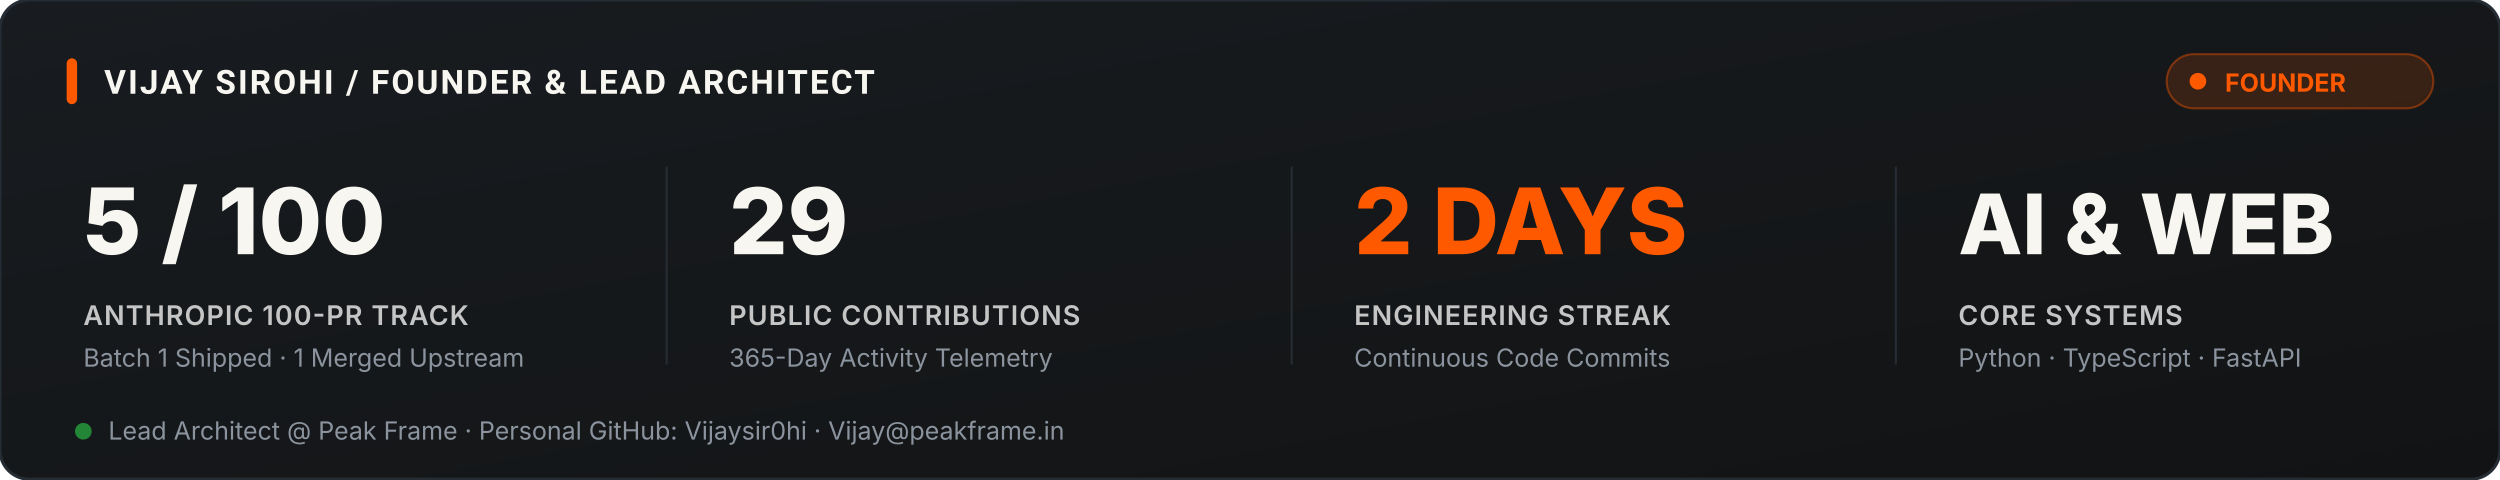
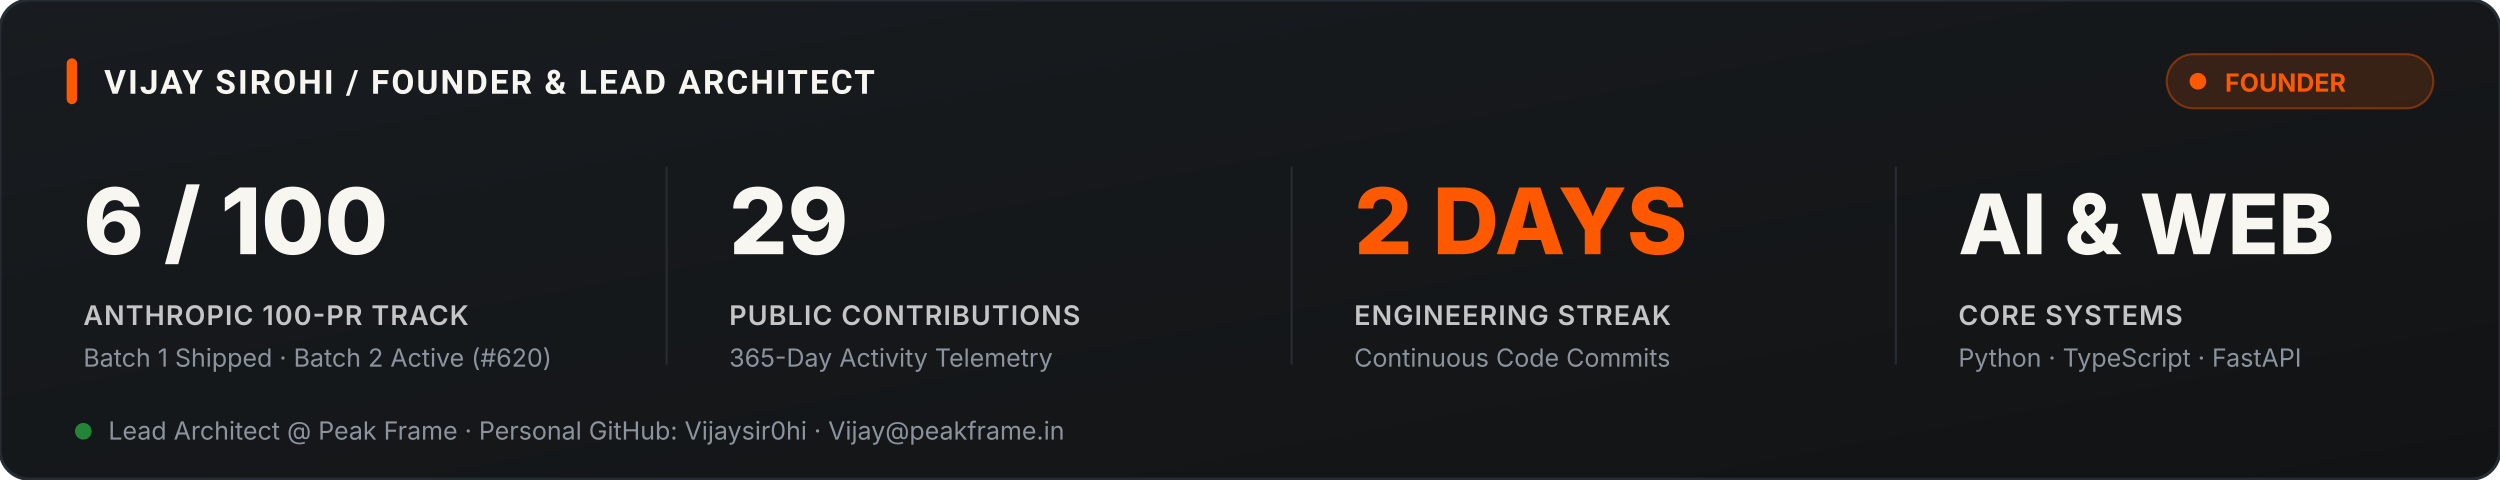
<svg xmlns="http://www.w3.org/2000/svg" width="1200" height="230" viewBox="0 0 1200 230" role="img" aria-label="Vijay Sirohi Founder Activity">
  <defs>
    <linearGradient id="founderGlow" x1="0%" y1="0%" x2="100%" y2="100%">
      <stop offset="0%" stop-color="#181c20" />
      <stop offset="100%" stop-color="#121314" />
    </linearGradient>
  </defs>
  <rect width="1200" height="230" rx="14" fill="url(#founderGlow)" stroke="#262c33" stroke-width="1.5" />
  <rect x="32" y="28" width="5" height="22" rx="2.5" fill="#ff5900" />
  <text x="50" y="45" fill="#f8f6f0" font-family="-apple-system, BlinkMacSystemFont, 'Segoe UI', Roboto, sans-serif" font-size="16" font-weight="700" letter-spacing="1">VIJAY SIROHI / FOUNDER &amp; LEAD ARCHITECT</text>
  <rect x="1040" y="26" width="128" height="26" rx="13" fill="rgba(255, 89, 0, 0.15)" stroke="rgba(255, 89, 0, 0.4)" stroke-width="1" />
  <circle cx="1055" cy="39" r="4" fill="#ff5900" />
  <text x="1068" y="44" fill="#ff5900" font-family="-apple-system, BlinkMacSystemFont, sans-serif" font-size="12" font-weight="700">FOUNDER</text>
-   <text x="40" y="122" fill="#f8f6f0" font-family="-apple-system, BlinkMacSystemFont, sans-serif" font-size="44" font-weight="800">5 / 100</text>
+   <text x="40" y="122" fill="#f8f6f0" font-family="-apple-system, BlinkMacSystemFont, sans-serif" font-size="44" font-weight="800">6 / 100</text>
  <text x="40" y="156" fill="#c5c5c5" font-family="-apple-system, BlinkMacSystemFont, sans-serif" font-size="13" font-weight="600" letter-spacing="0.5">ANTHROPIC 100-PR TRACK</text>
-   <text x="40" y="176" fill="#8b949e" font-family="-apple-system, BlinkMacSystemFont, sans-serif" font-size="12">Batch 1 Shipped · 1 Merged Upstream</text>
+   <text x="40" y="176" fill="#8b949e" font-family="-apple-system, BlinkMacSystemFont, sans-serif" font-size="12">Batch 1 Shipped · Batch 2 Active (#620)</text>
  <line x1="320" y1="80" x2="320" y2="175" stroke="#262c33" stroke-width="1" />
  <text x="350" y="122" fill="#f8f6f0" font-family="-apple-system, BlinkMacSystemFont, sans-serif" font-size="44" font-weight="800">29</text>
  <text x="350" y="156" fill="#c5c5c5" font-family="-apple-system, BlinkMacSystemFont, sans-serif" font-size="13" font-weight="600" letter-spacing="0.5">PUBLIC CONTRIBUTIONS</text>
  <text x="350" y="176" fill="#8b949e" font-family="-apple-system, BlinkMacSystemFont, sans-serif" font-size="12">365-Day Activity Telemetry</text>
  <line x1="620" y1="80" x2="620" y2="175" stroke="#262c33" stroke-width="1" />
  <text x="650" y="122" fill="#ff5900" font-family="-apple-system, BlinkMacSystemFont, sans-serif" font-size="44" font-weight="800">2 DAYS</text>
  <text x="650" y="156" fill="#c5c5c5" font-family="-apple-system, BlinkMacSystemFont, sans-serif" font-size="13" font-weight="600" letter-spacing="0.5">ENGINEERING STREAK</text>
  <text x="650" y="176" fill="#8b949e" font-family="-apple-system, BlinkMacSystemFont, sans-serif" font-size="12">Continuous Code Commits</text>
  <line x1="910" y1="80" x2="910" y2="175" stroke="#262c33" stroke-width="1" />
  <text x="940" y="122" fill="#f8f6f0" font-family="-apple-system, BlinkMacSystemFont, sans-serif" font-size="40" font-weight="800">AI &amp; WEB</text>
  <text x="940" y="156" fill="#c5c5c5" font-family="-apple-system, BlinkMacSystemFont, sans-serif" font-size="13" font-weight="600" letter-spacing="0.5">CORE SYSTEMS</text>
  <text x="940" y="176" fill="#8b949e" font-family="-apple-system, BlinkMacSystemFont, sans-serif" font-size="12">Python · TypeScript · FastAPI</text>
  <circle cx="40" cy="207" r="4" fill="#238636" />
  <text x="52" y="211" fill="#8b949e" font-family="-apple-system, BlinkMacSystemFont, sans-serif" font-size="12">Lead Architect @ Peak Frame · Personal GitHub: Vijaysir0hi · Vijay@peakframe.in</text>
</svg>
